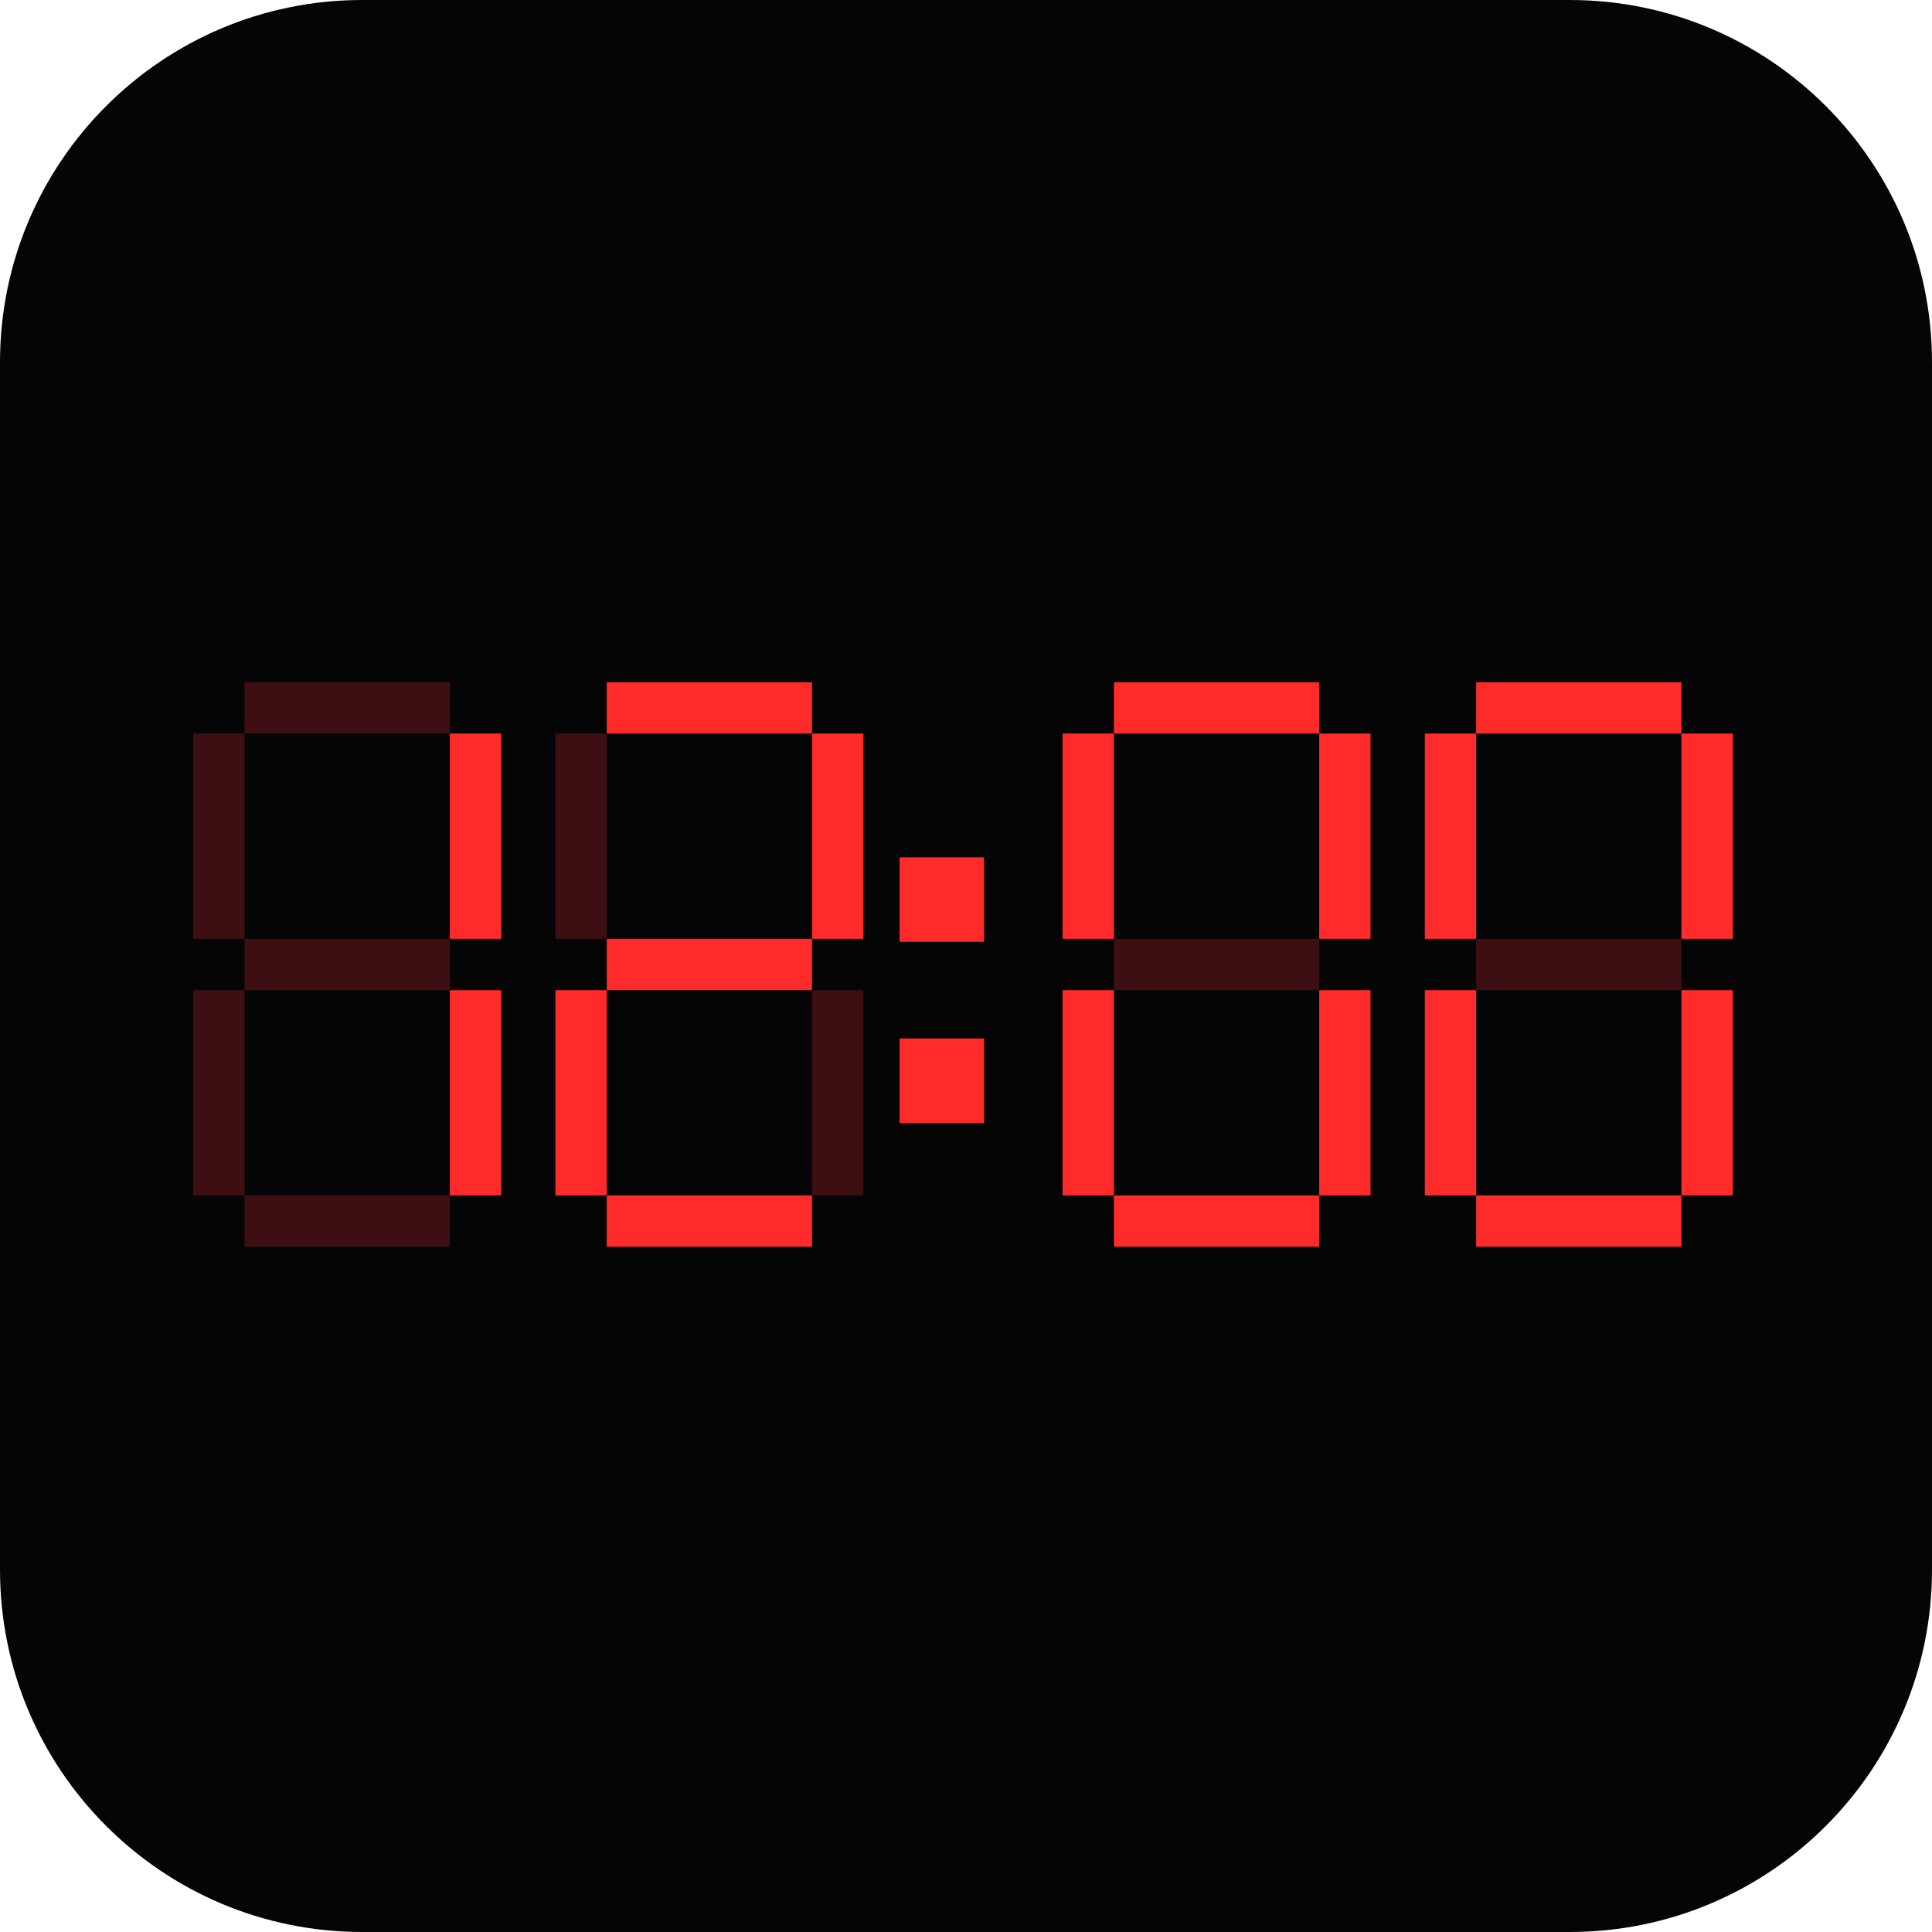
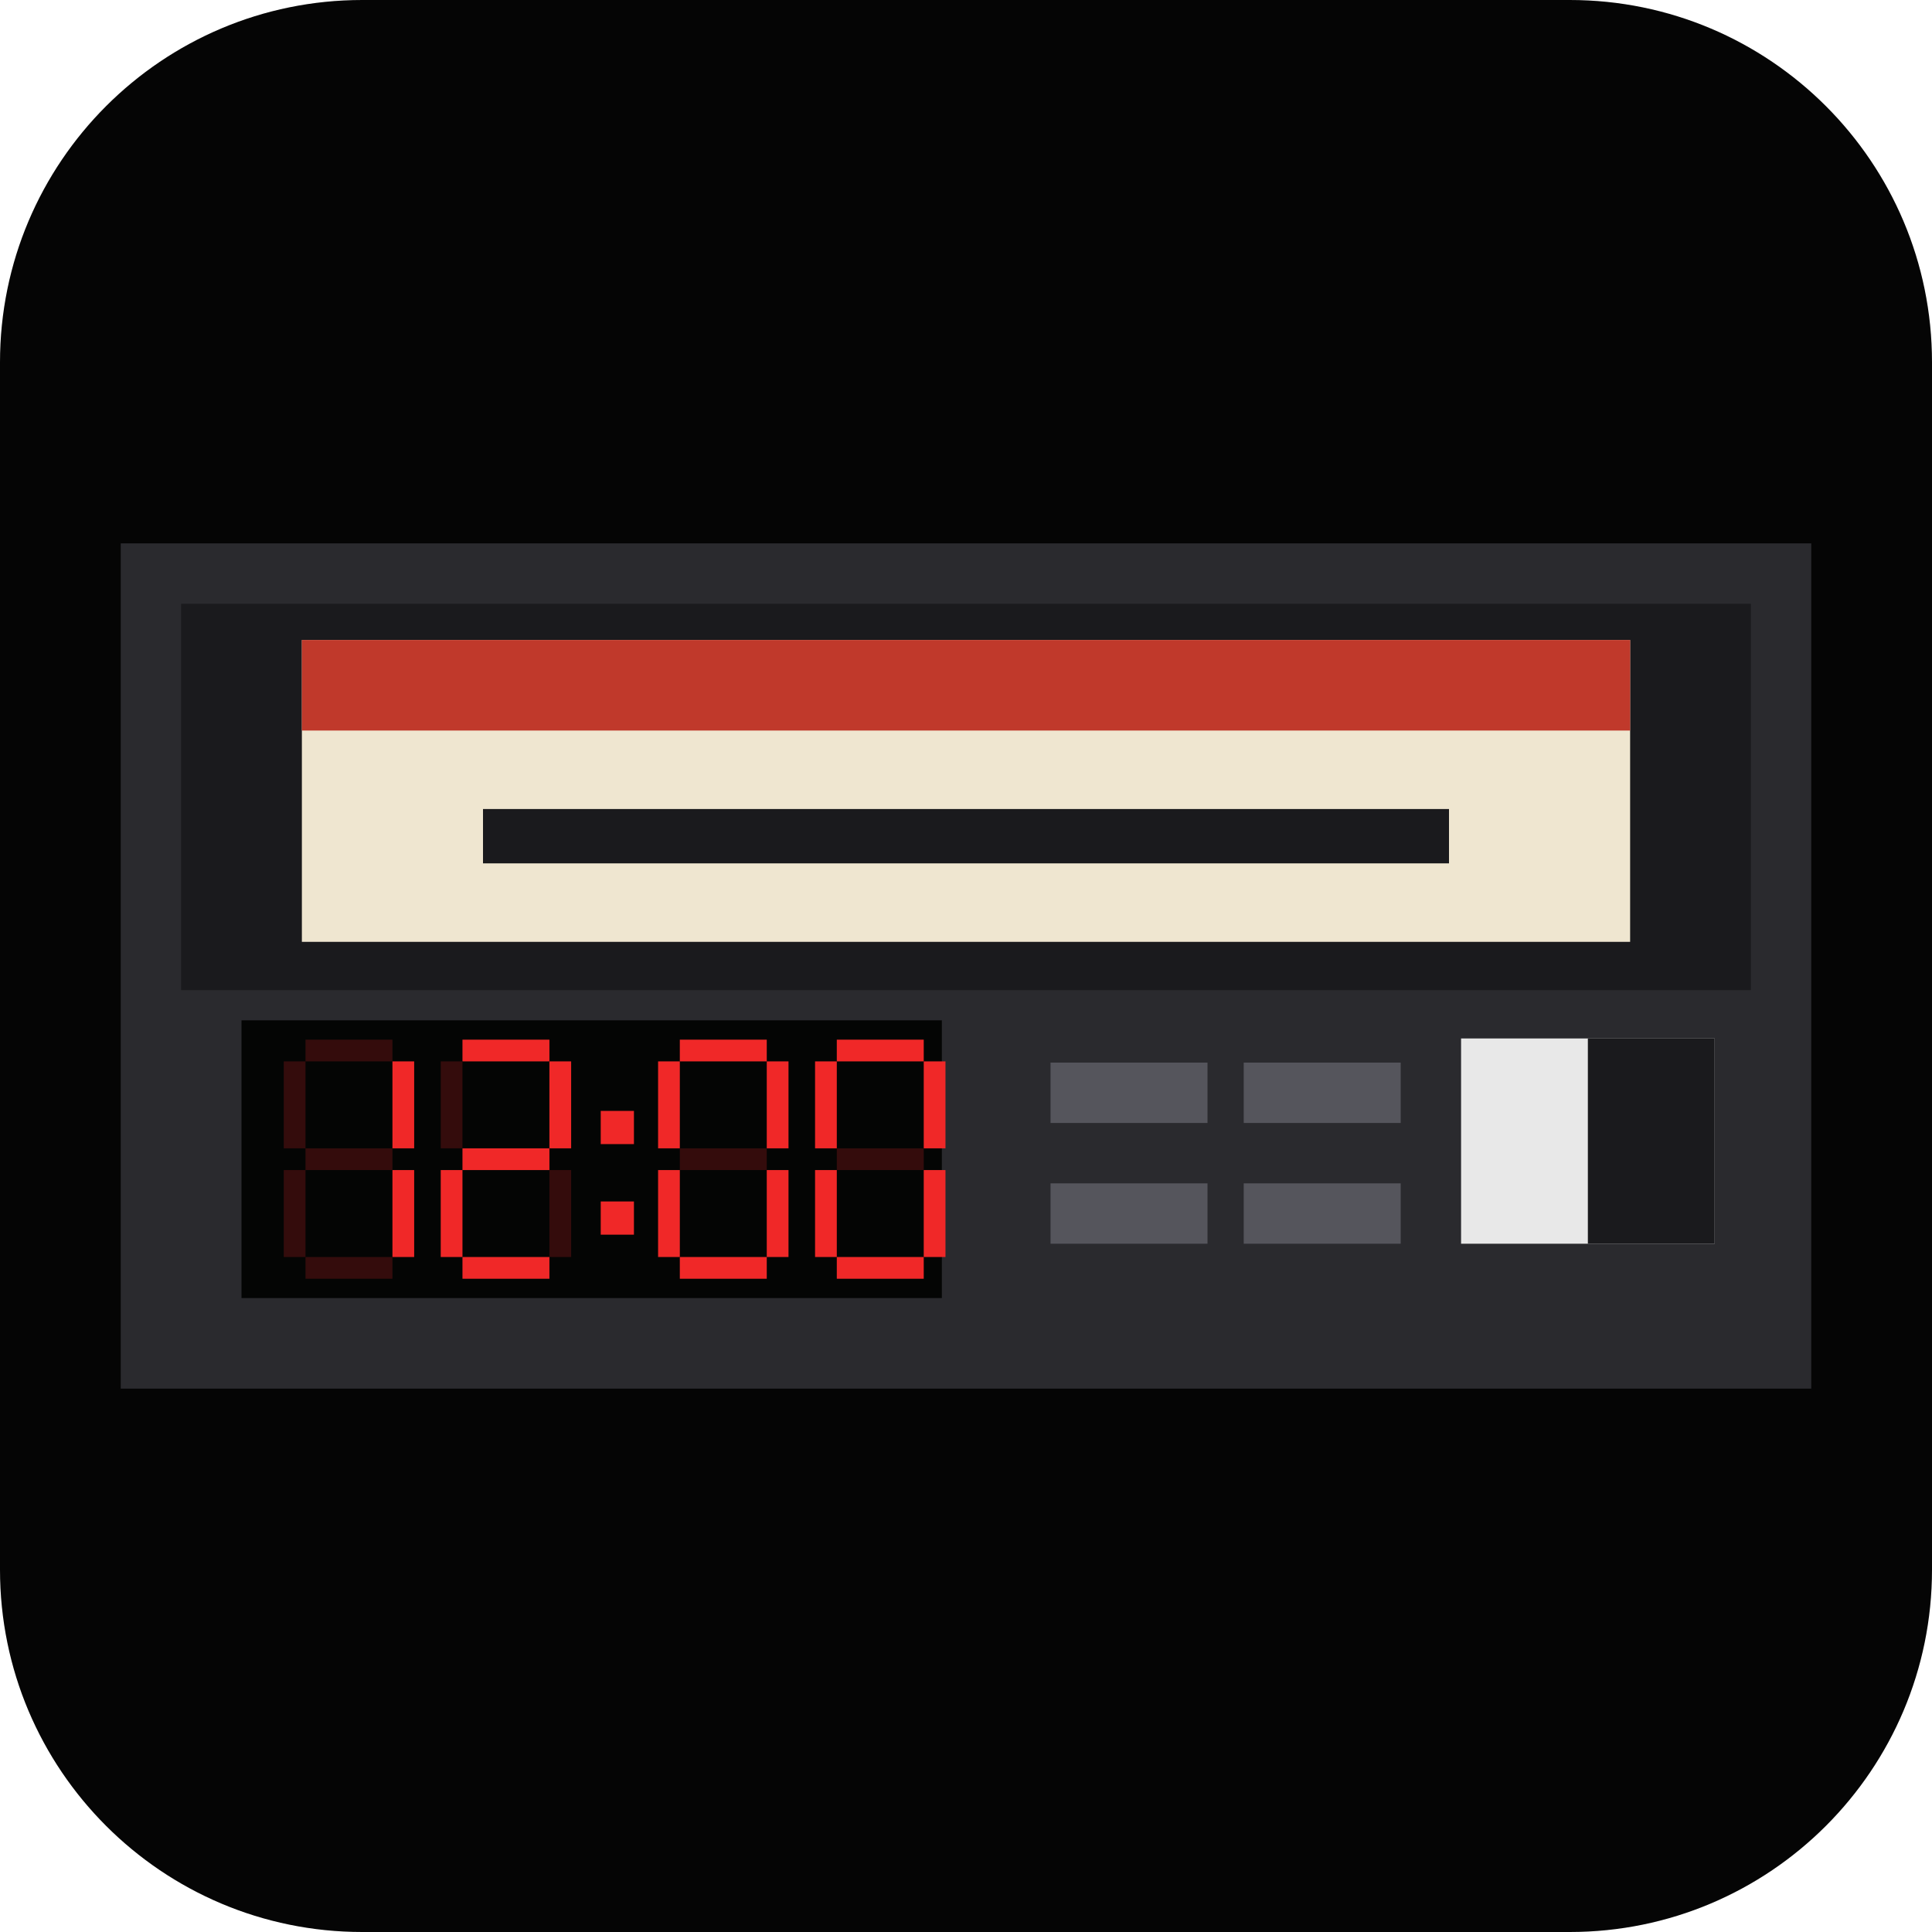
<svg xmlns="http://www.w3.org/2000/svg" viewBox="0 0 32 32">
  <rect width="32" height="32" rx="6" fill="#050505" />
-   <g transform="translate(3.2,11.3) scale(0.85)">
-     <rect fill="#3d0f12" x="1" y="0" width="4" height="1" />
-     <rect fill="#ff2a2a" x="5" y="1" width="1" height="4" />
-     <rect fill="#ff2a2a" x="5" y="6" width="1" height="4" />
-     <rect fill="#3d0f12" x="1" y="10" width="4" height="1" />
-     <rect fill="#3d0f12" x="0" y="6" width="1" height="4" />
-     <rect fill="#3d0f12" x="0" y="1" width="1" height="4" />
-     <rect fill="#3d0f12" x="1" y="5" width="4" height="1" />
-   </g>
-   <g transform="translate(9.2,11.3) scale(0.85)">
-     <rect fill="#ff2a2a" x="1" y="0" width="4" height="1" />
-     <rect fill="#ff2a2a" x="5" y="1" width="1" height="4" />
-     <rect fill="#3d0f12" x="5" y="6" width="1" height="4" />
-     <rect fill="#ff2a2a" x="1" y="10" width="4" height="1" />
-     <rect fill="#ff2a2a" x="0" y="6" width="1" height="4" />
-     <rect fill="#3d0f12" x="0" y="1" width="1" height="4" />
-     <rect fill="#ff2a2a" x="1" y="5" width="4" height="1" />
-   </g>
-   <g transform="translate(17.6,11.3) scale(0.85)">
-     <rect fill="#ff2a2a" x="1" y="0" width="4" height="1" />
-     <rect fill="#ff2a2a" x="5" y="1" width="1" height="4" />
-     <rect fill="#ff2a2a" x="5" y="6" width="1" height="4" />
-     <rect fill="#ff2a2a" x="1" y="10" width="4" height="1" />
-     <rect fill="#ff2a2a" x="0" y="6" width="1" height="4" />
-     <rect fill="#ff2a2a" x="0" y="1" width="1" height="4" />
-     <rect fill="#3d0f12" x="1" y="5" width="4" height="1" />
-   </g>
-   <g transform="translate(23.6,11.3) scale(0.85)">
-     <rect fill="#ff2a2a" x="1" y="0" width="4" height="1" />
-     <rect fill="#ff2a2a" x="5" y="1" width="1" height="4" />
-     <rect fill="#ff2a2a" x="5" y="6" width="1" height="4" />
-     <rect fill="#ff2a2a" x="1" y="10" width="4" height="1" />
-     <rect fill="#ff2a2a" x="0" y="6" width="1" height="4" />
-     <rect fill="#ff2a2a" x="0" y="1" width="1" height="4" />
-     <rect fill="#3d0f12" x="1" y="5" width="4" height="1" />
-   </g>
-   <rect fill="#ff2a2a" x="14.9" y="14.2" width="1.4" height="1.4" />
-   <rect fill="#ff2a2a" x="14.9" y="17.2" width="1.4" height="1.4" />
+   <rect x="2" y="9" width="28" height="14" fill="#2a2a2e" />
+   <rect x="3" y="10" width="26" height="6.4" fill="#1a1a1d" />
+   <rect x="5" y="10.6" width="22" height="5" fill="#efe6d0" />
+   <rect x="5" y="10.6" width="22" height="1.5" fill="#c0392b" />
+   <rect x="8" y="13.4" width="16" height="0.9" fill="#1a1a1d" />
+   <rect x="4" y="16.9" width="11.6" height="4.6" fill="#040504" />
+   <rect x="17.4" y="17.6" width="2.6" height="1" fill="#55555c" />
+   <rect x="20.6" y="17.6" width="2.6" height="1" fill="#55555c" />
+   <rect x="17.4" y="19.6" width="2.6" height="1" fill="#55555c" />
+   <rect x="20.6" y="19.6" width="2.6" height="1" fill="#55555c" />
+   <rect x="24.2" y="17.2" width="4.2" height="3.4" fill="#e8e8e8" />
+   <rect x="26.3" y="17.2" width="2.1" height="3.4" fill="#1a1a1d" />
+   <rect x="5.06" y="17.22" width="1.44" height="0.36" fill="#340c0c" />
+   <rect x="6.5" y="17.58" width="0.36" height="1.44" fill="#f02828" />
+   <rect x="6.5" y="19.38" width="0.36" height="1.44" fill="#f02828" />
+   <rect x="5.06" y="20.82" width="1.44" height="0.36" fill="#340c0c" />
+   <rect x="4.7" y="19.38" width="0.36" height="1.44" fill="#340c0c" />
+   <rect x="4.7" y="17.58" width="0.36" height="1.44" fill="#340c0c" />
+   <rect x="5.06" y="19.02" width="1.44" height="0.36" fill="#340c0c" />
+   <rect x="7.66" y="17.22" width="1.44" height="0.36" fill="#f02828" />
+   <rect x="9.1" y="17.58" width="0.36" height="1.44" fill="#f02828" />
+   <rect x="9.1" y="19.38" width="0.36" height="1.44" fill="#340c0c" />
+   <rect x="7.66" y="20.82" width="1.44" height="0.36" fill="#f02828" />
+   <rect x="7.3" y="19.38" width="0.36" height="1.44" fill="#f02828" />
+   <rect x="7.3" y="17.58" width="0.36" height="1.44" fill="#340c0c" />
+   <rect x="7.66" y="19.02" width="1.44" height="0.36" fill="#f02828" />
+   <rect x="11.26" y="17.22" width="1.44" height="0.36" fill="#f02828" />
+   <rect x="12.7" y="17.58" width="0.36" height="1.44" fill="#f02828" />
+   <rect x="12.7" y="19.38" width="0.36" height="1.44" fill="#f02828" />
+   <rect x="11.26" y="20.82" width="1.44" height="0.36" fill="#f02828" />
+   <rect x="10.9" y="19.38" width="0.36" height="1.44" fill="#f02828" />
+   <rect x="10.9" y="17.58" width="0.36" height="1.44" fill="#f02828" />
+   <rect x="11.26" y="19.02" width="1.44" height="0.36" fill="#340c0c" />
+   <rect x="13.86" y="17.22" width="1.44" height="0.36" fill="#f02828" />
+   <rect x="15.3" y="17.58" width="0.36" height="1.44" fill="#f02828" />
+   <rect x="15.3" y="19.38" width="0.36" height="1.44" fill="#f02828" />
+   <rect x="13.86" y="20.82" width="1.44" height="0.36" fill="#f02828" />
+   <rect x="13.5" y="19.38" width="0.36" height="1.44" fill="#f02828" />
+   <rect x="13.5" y="17.58" width="0.36" height="1.44" fill="#f02828" />
+   <rect x="13.86" y="19.02" width="1.44" height="0.36" fill="#340c0c" />
+   <rect x="9.95" y="18.4" width="0.55" height="0.55" fill="#f02828" />
+   <rect x="9.95" y="19.9" width="0.55" height="0.55" fill="#f02828" />
</svg>
